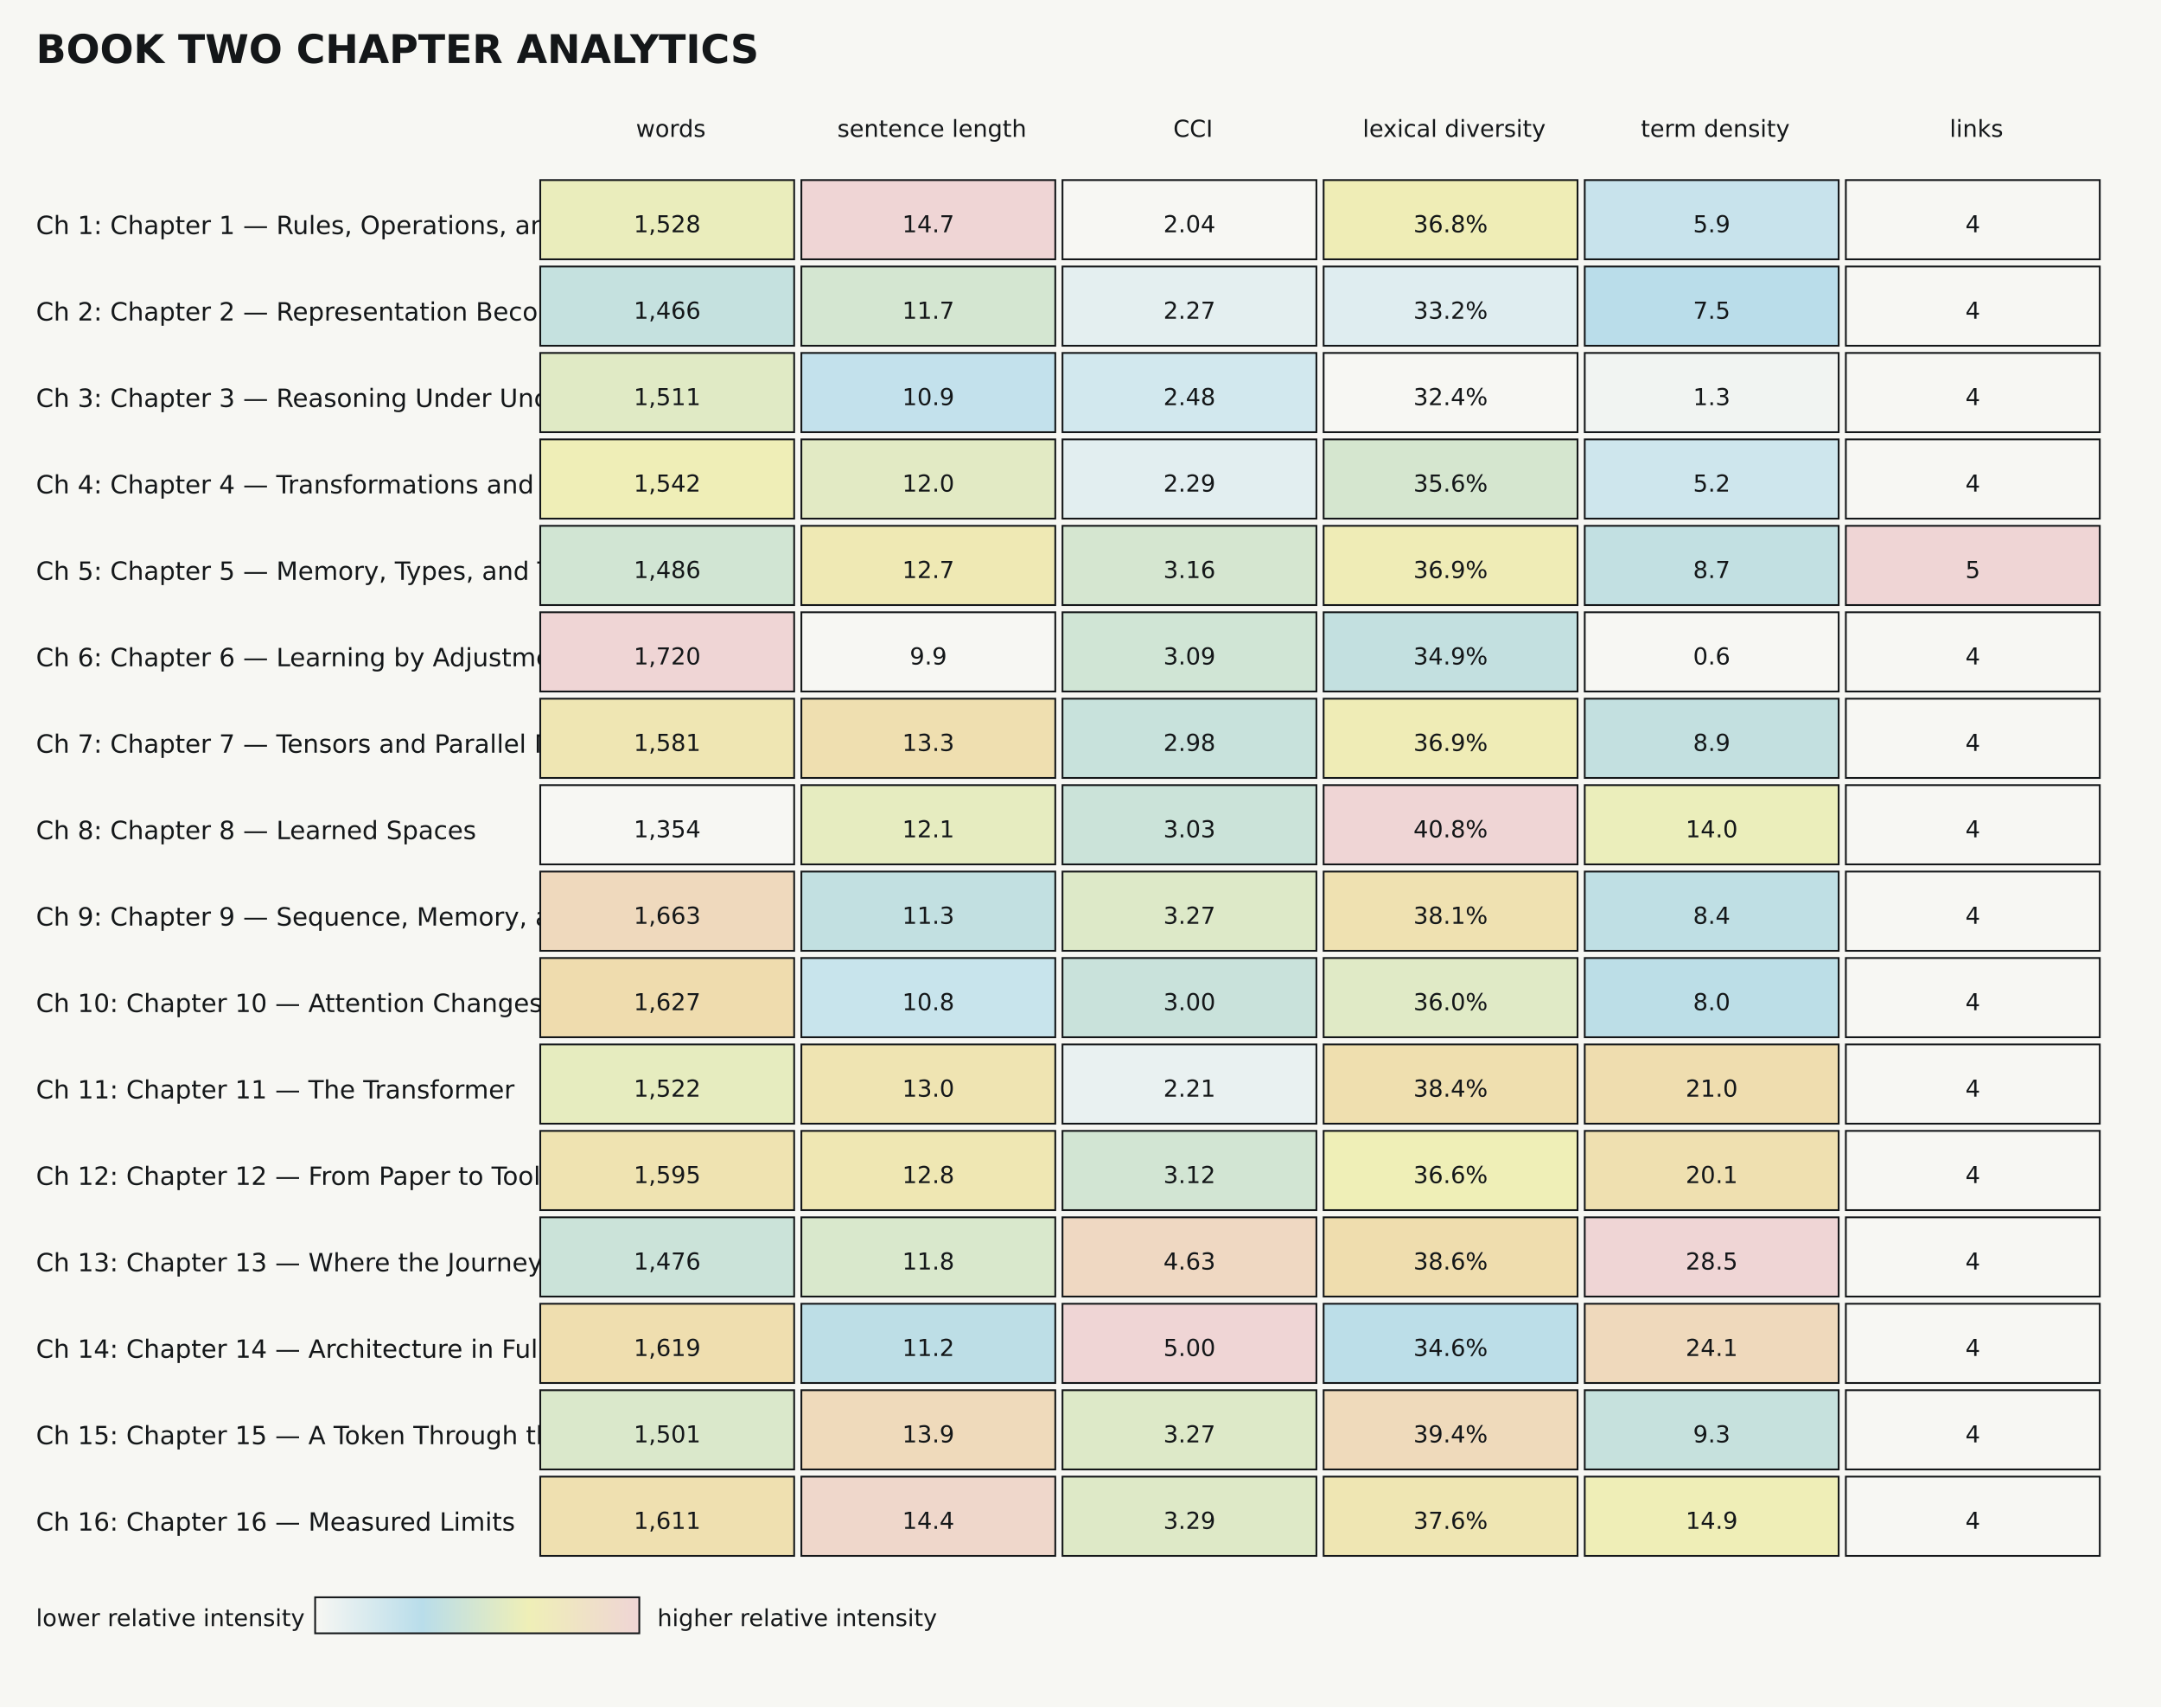
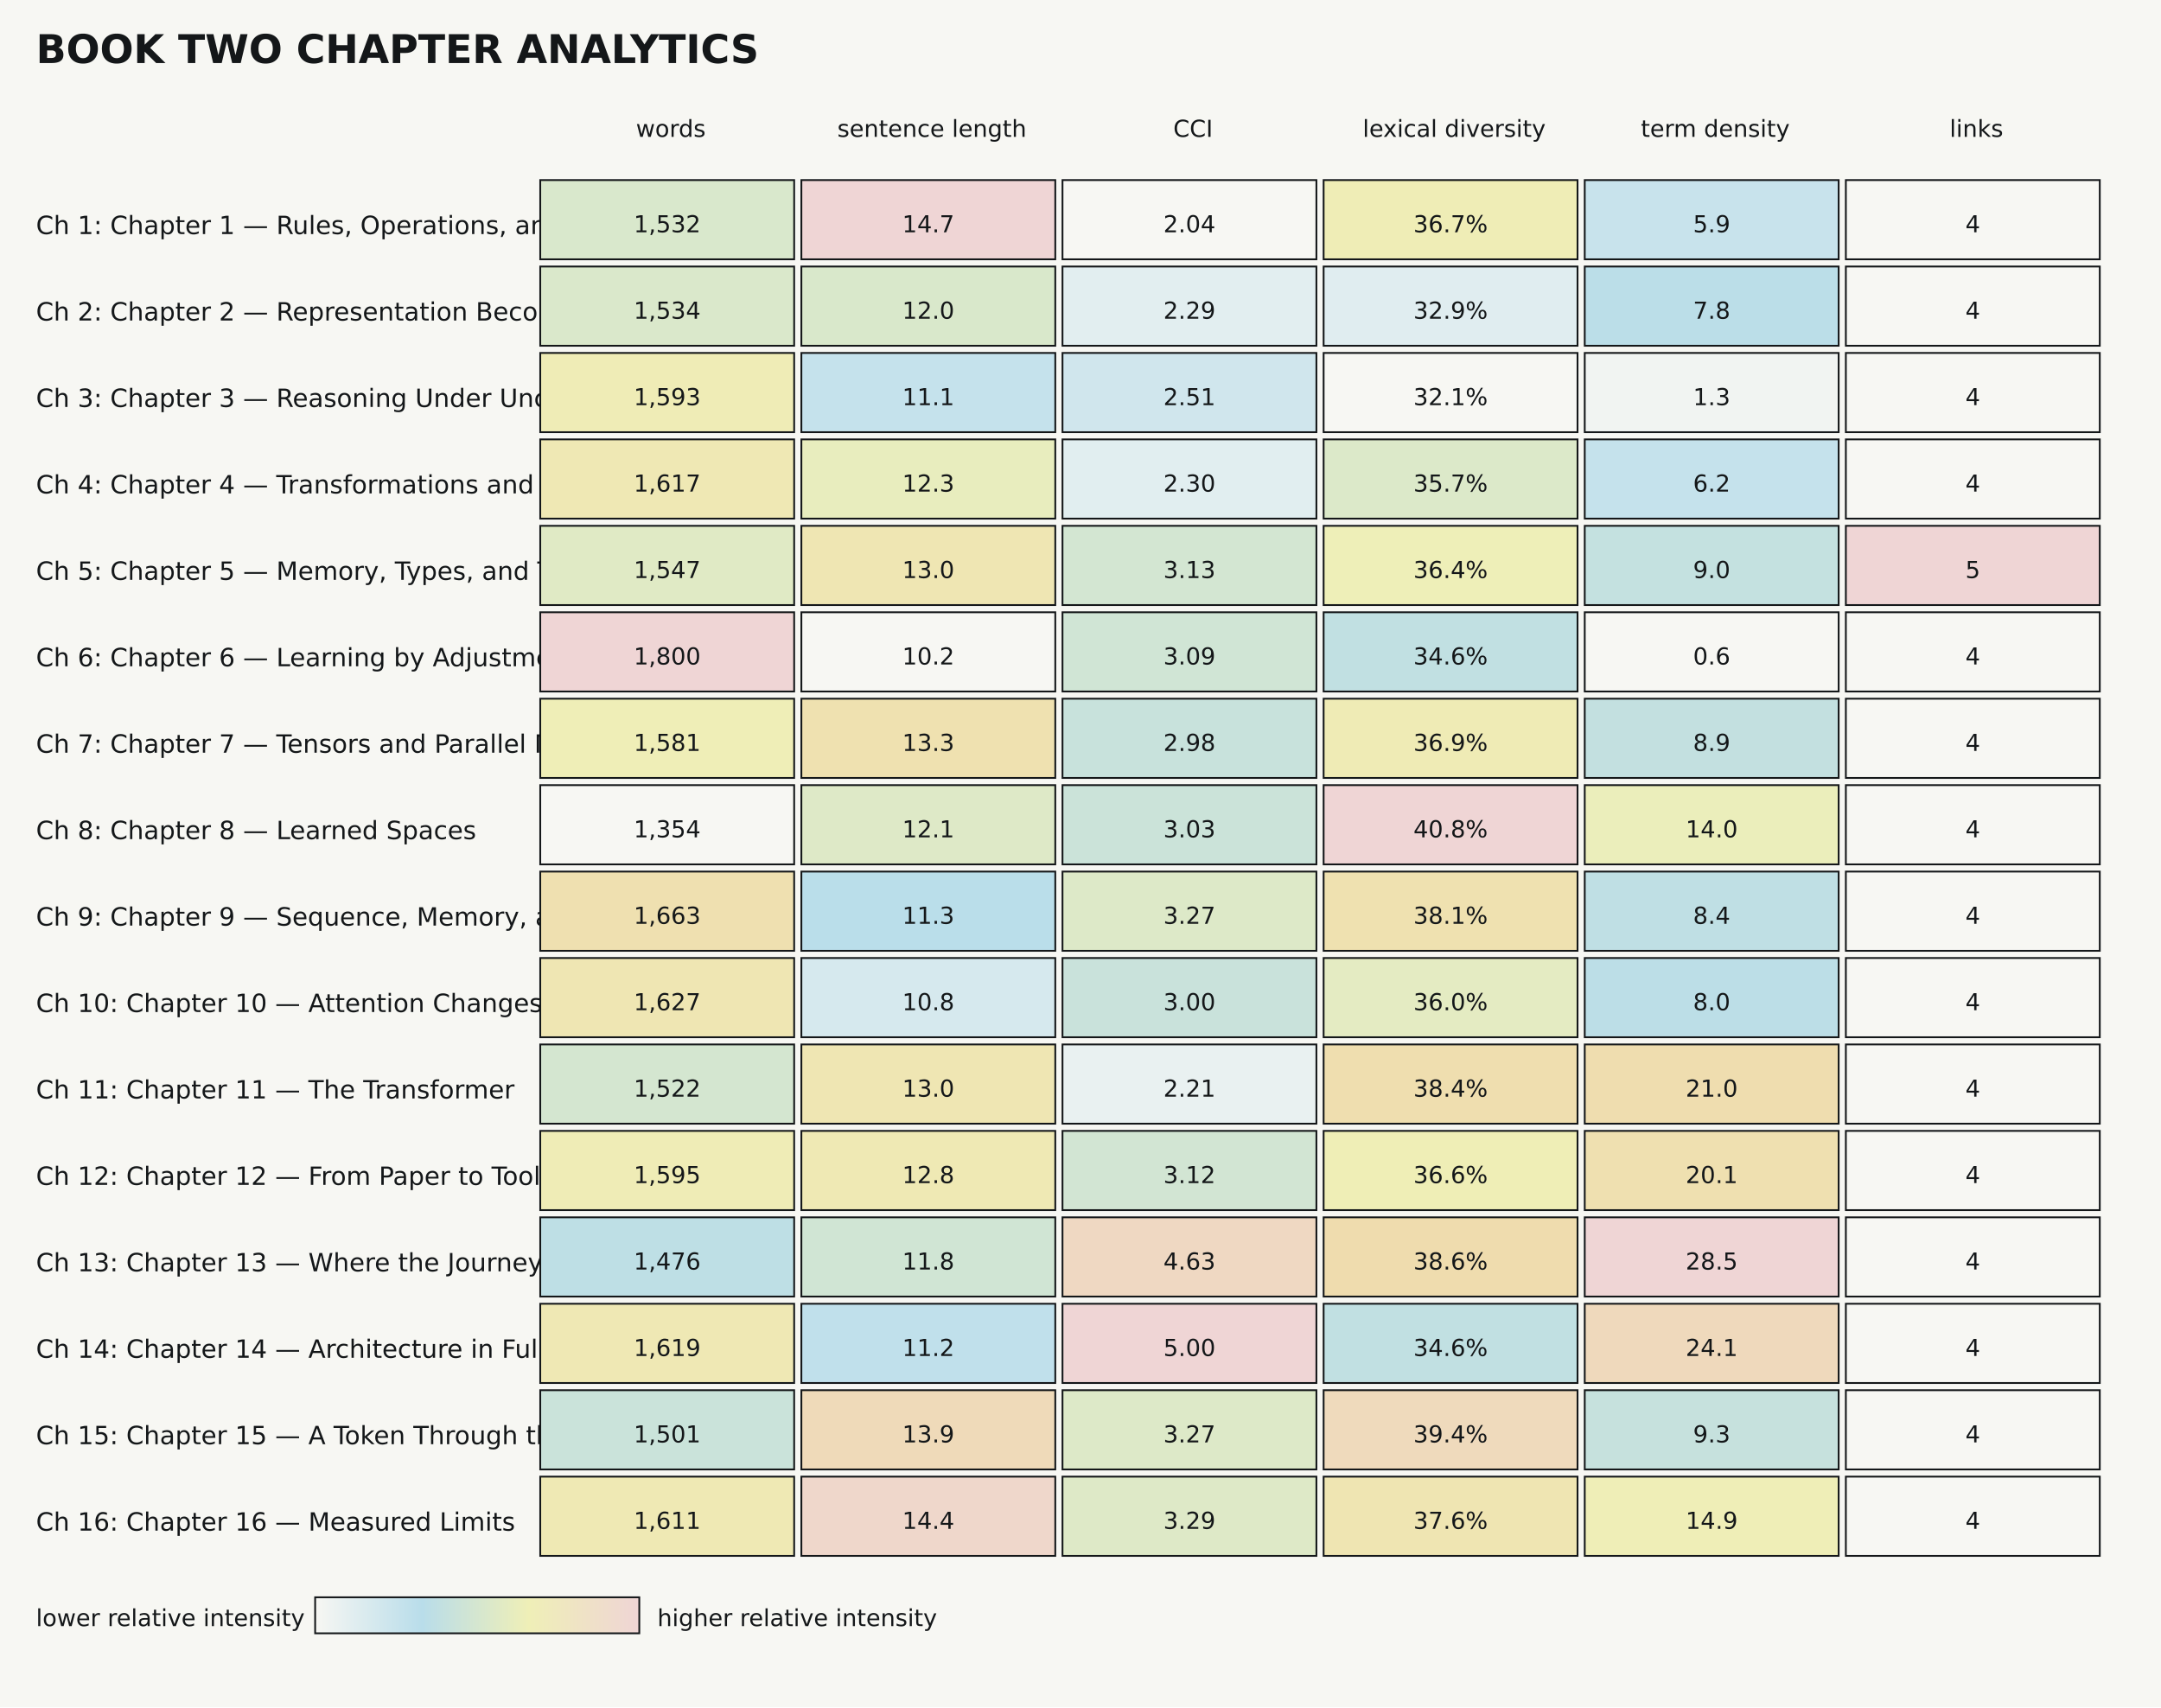
<svg xmlns="http://www.w3.org/2000/svg" width="1200" height="948" viewBox="0 0 1200 948" role="img" aria-labelledby="title desc">
  <rect width="100%" height="100%" fill="#f7f7f3" />
  <g font-family="DejaVu Sans, sans-serif" fill="#141719">
    <text x="20" y="35" font-size="22" font-weight="700">BOOK TWO CHAPTER ANALYTICS</text>
    <text x="372.5" y="76" text-anchor="middle" font-size="13">words</text>
    <text x="517.5" y="76" text-anchor="middle" font-size="13">sentence length</text>
    <text x="662.5" y="76" text-anchor="middle" font-size="13">CCI</text>
    <text x="807.5" y="76" text-anchor="middle" font-size="13">lexical diversity</text>
    <text x="952.5" y="76" text-anchor="middle" font-size="13">term density</text>
    <text x="1097.5" y="76" text-anchor="middle" font-size="13">links</text>
    <text x="20" y="130" font-size="14">Ch 1: Chapter 1 — Rules, Operations, and Programs</text>
-     <rect x="300" y="100" width="141" height="44" fill="#eaedbc" stroke="#141719" stroke-width="1" />
-     <text x="370.5" y="129" text-anchor="middle" font-size="13">1,528</text>
+     <rect x="300" y="100" width="141" height="44" fill="#d9e8cc" stroke="#141719" stroke-width="1" />
+     <text x="370.5" y="129" text-anchor="middle" font-size="13">1,532</text>
    <rect x="445" y="100" width="141" height="44" fill="#efd5d5" stroke="#141719" stroke-width="1" />
    <text x="515.5" y="129" text-anchor="middle" font-size="13">14.7</text>
    <rect x="590" y="100" width="141" height="44" fill="#f7f7f3" stroke="#141719" stroke-width="1" />
    <text x="660.5" y="129" text-anchor="middle" font-size="13">2.04</text>
    <rect x="735" y="100" width="141" height="44" fill="#efedb6" stroke="#141719" stroke-width="1" />
-     <text x="805.5" y="129" text-anchor="middle" font-size="13">36.8%</text>
+     <text x="805.5" y="129" text-anchor="middle" font-size="13">36.7%</text>
    <rect x="880" y="100" width="141" height="44" fill="#c8e3ec" stroke="#141719" stroke-width="1" />
    <text x="950.5" y="129" text-anchor="middle" font-size="13">5.9</text>
    <rect x="1025" y="100" width="141" height="44" fill="#f7f7f3" stroke="#141719" stroke-width="1" />
    <text x="1095.5" y="129" text-anchor="middle" font-size="13">4</text>
    <text x="20" y="178" font-size="14">Ch 2: Chapter 2 — Representation Becomes Numerical</text>
-     <rect x="300" y="148" width="141" height="44" fill="#c5e1df" stroke="#141719" stroke-width="1" />
-     <text x="370.5" y="177" text-anchor="middle" font-size="13">1,466</text>
-     <rect x="445" y="148" width="141" height="44" fill="#d4e6d1" stroke="#141719" stroke-width="1" />
-     <text x="515.5" y="177" text-anchor="middle" font-size="13">11.7</text>
-     <rect x="590" y="148" width="141" height="44" fill="#e4eff0" stroke="#141719" stroke-width="1" />
-     <text x="660.5" y="177" text-anchor="middle" font-size="13">2.27</text>
-     <rect x="735" y="148" width="141" height="44" fill="#dfedf0" stroke="#141719" stroke-width="1" />
-     <text x="805.5" y="177" text-anchor="middle" font-size="13">33.2%</text>
-     <rect x="880" y="148" width="141" height="44" fill="#baddea" stroke="#141719" stroke-width="1" />
-     <text x="950.5" y="177" text-anchor="middle" font-size="13">7.5</text>
+     <rect x="300" y="148" width="141" height="44" fill="#dae8cb" stroke="#141719" stroke-width="1" />
+     <text x="370.5" y="177" text-anchor="middle" font-size="13">1,534</text>
+     <rect x="445" y="148" width="141" height="44" fill="#d9e8cb" stroke="#141719" stroke-width="1" />
+     <text x="515.5" y="177" text-anchor="middle" font-size="13">12.0</text>
+     <rect x="590" y="148" width="141" height="44" fill="#e2eef0" stroke="#141719" stroke-width="1" />
+     <text x="660.5" y="177" text-anchor="middle" font-size="13">2.29</text>
+     <rect x="735" y="148" width="141" height="44" fill="#e0edf0" stroke="#141719" stroke-width="1" />
+     <text x="805.5" y="177" text-anchor="middle" font-size="13">32.9%</text>
+     <rect x="880" y="148" width="141" height="44" fill="#bbdee8" stroke="#141719" stroke-width="1" />
+     <text x="950.5" y="177" text-anchor="middle" font-size="13">7.8</text>
    <rect x="1025" y="148" width="141" height="44" fill="#f7f7f3" stroke="#141719" stroke-width="1" />
    <text x="1095.5" y="177" text-anchor="middle" font-size="13">4</text>
    <text x="20" y="226" font-size="14">Ch 3: Chapter 3 — Reasoning Under Uncertainty</text>
-     <rect x="300" y="196" width="141" height="44" fill="#e0eac5" stroke="#141719" stroke-width="1" />
-     <text x="370.5" y="225" text-anchor="middle" font-size="13">1,511</text>
-     <rect x="445" y="196" width="141" height="44" fill="#c3e1ec" stroke="#141719" stroke-width="1" />
-     <text x="515.5" y="225" text-anchor="middle" font-size="13">10.9</text>
-     <rect x="590" y="196" width="141" height="44" fill="#d2e8ee" stroke="#141719" stroke-width="1" />
-     <text x="660.5" y="225" text-anchor="middle" font-size="13">2.48</text>
+     <rect x="300" y="196" width="141" height="44" fill="#efecb6" stroke="#141719" stroke-width="1" />
+     <text x="370.5" y="225" text-anchor="middle" font-size="13">1,593</text>
+     <rect x="445" y="196" width="141" height="44" fill="#c5e2ec" stroke="#141719" stroke-width="1" />
+     <text x="515.5" y="225" text-anchor="middle" font-size="13">11.1</text>
+     <rect x="590" y="196" width="141" height="44" fill="#d0e6ed" stroke="#141719" stroke-width="1" />
+     <text x="660.5" y="225" text-anchor="middle" font-size="13">2.51</text>
    <rect x="735" y="196" width="141" height="44" fill="#f7f7f3" stroke="#141719" stroke-width="1" />
-     <text x="805.5" y="225" text-anchor="middle" font-size="13">32.4%</text>
+     <text x="805.5" y="225" text-anchor="middle" font-size="13">32.1%</text>
    <rect x="880" y="196" width="141" height="44" fill="#f1f4f2" stroke="#141719" stroke-width="1" />
    <text x="950.5" y="225" text-anchor="middle" font-size="13">1.3</text>
    <rect x="1025" y="196" width="141" height="44" fill="#f7f7f3" stroke="#141719" stroke-width="1" />
    <text x="1095.5" y="225" text-anchor="middle" font-size="13">4</text>
    <text x="20" y="274" font-size="14">Ch 4: Chapter 4 — Transformations and Change</text>
-     <rect x="300" y="244" width="141" height="44" fill="#efeeb7" stroke="#141719" stroke-width="1" />
-     <text x="370.5" y="273" text-anchor="middle" font-size="13">1,542</text>
-     <rect x="445" y="244" width="141" height="44" fill="#e2eac4" stroke="#141719" stroke-width="1" />
-     <text x="515.5" y="273" text-anchor="middle" font-size="13">12.0</text>
-     <rect x="590" y="244" width="141" height="44" fill="#e2eef0" stroke="#141719" stroke-width="1" />
-     <text x="660.5" y="273" text-anchor="middle" font-size="13">2.29</text>
-     <rect x="735" y="244" width="141" height="44" fill="#d5e6cf" stroke="#141719" stroke-width="1" />
-     <text x="805.5" y="273" text-anchor="middle" font-size="13">35.6%</text>
-     <rect x="880" y="244" width="141" height="44" fill="#cee6ed" stroke="#141719" stroke-width="1" />
-     <text x="950.5" y="273" text-anchor="middle" font-size="13">5.2</text>
+     <rect x="300" y="244" width="141" height="44" fill="#efe8b4" stroke="#141719" stroke-width="1" />
+     <text x="370.5" y="273" text-anchor="middle" font-size="13">1,617</text>
+     <rect x="445" y="244" width="141" height="44" fill="#e8edbe" stroke="#141719" stroke-width="1" />
+     <text x="515.5" y="273" text-anchor="middle" font-size="13">12.3</text>
+     <rect x="590" y="244" width="141" height="44" fill="#e1eef0" stroke="#141719" stroke-width="1" />
+     <text x="660.5" y="273" text-anchor="middle" font-size="13">2.30</text>
+     <rect x="735" y="244" width="141" height="44" fill="#dce9c9" stroke="#141719" stroke-width="1" />
+     <text x="805.5" y="273" text-anchor="middle" font-size="13">35.7%</text>
+     <rect x="880" y="244" width="141" height="44" fill="#c5e2ec" stroke="#141719" stroke-width="1" />
+     <text x="950.5" y="273" text-anchor="middle" font-size="13">6.2</text>
    <rect x="1025" y="244" width="141" height="44" fill="#f7f7f3" stroke="#141719" stroke-width="1" />
    <text x="1095.5" y="273" text-anchor="middle" font-size="13">4</text>
    <text x="20" y="322" font-size="14">Ch 5: Chapter 5 — Memory, Types, and Translation</text>
-     <rect x="300" y="292" width="141" height="44" fill="#d1e5d3" stroke="#141719" stroke-width="1" />
-     <text x="370.5" y="321" text-anchor="middle" font-size="13">1,486</text>
-     <rect x="445" y="292" width="141" height="44" fill="#efe9b4" stroke="#141719" stroke-width="1" />
-     <text x="515.5" y="321" text-anchor="middle" font-size="13">12.7</text>
-     <rect x="590" y="292" width="141" height="44" fill="#d5e6d0" stroke="#141719" stroke-width="1" />
-     <text x="660.5" y="321" text-anchor="middle" font-size="13">3.16</text>
-     <rect x="735" y="292" width="141" height="44" fill="#efecb6" stroke="#141719" stroke-width="1" />
-     <text x="805.5" y="321" text-anchor="middle" font-size="13">36.9%</text>
-     <rect x="880" y="292" width="141" height="44" fill="#c2e0e2" stroke="#141719" stroke-width="1" />
-     <text x="950.5" y="321" text-anchor="middle" font-size="13">8.7</text>
+     <rect x="300" y="292" width="141" height="44" fill="#e0eac5" stroke="#141719" stroke-width="1" />
+     <text x="370.5" y="321" text-anchor="middle" font-size="13">1,547</text>
+     <rect x="445" y="292" width="141" height="44" fill="#efe6b3" stroke="#141719" stroke-width="1" />
+     <text x="515.5" y="321" text-anchor="middle" font-size="13">13.0</text>
+     <rect x="590" y="292" width="141" height="44" fill="#d3e6d2" stroke="#141719" stroke-width="1" />
+     <text x="660.5" y="321" text-anchor="middle" font-size="13">3.13</text>
+     <rect x="735" y="292" width="141" height="44" fill="#eeefb8" stroke="#141719" stroke-width="1" />
+     <text x="805.5" y="321" text-anchor="middle" font-size="13">36.4%</text>
+     <rect x="880" y="292" width="141" height="44" fill="#c4e1e0" stroke="#141719" stroke-width="1" />
+     <text x="950.5" y="321" text-anchor="middle" font-size="13">9.0</text>
    <rect x="1025" y="292" width="141" height="44" fill="#efd5d5" stroke="#141719" stroke-width="1" />
    <text x="1095.5" y="321" text-anchor="middle" font-size="13">5</text>
    <text x="20" y="370" font-size="14">Ch 6: Chapter 6 — Learning by Adjustment</text>
    <rect x="300" y="340" width="141" height="44" fill="#efd5d5" stroke="#141719" stroke-width="1" />
-     <text x="370.5" y="369" text-anchor="middle" font-size="13">1,720</text>
+     <text x="370.5" y="369" text-anchor="middle" font-size="13">1,800</text>
    <rect x="445" y="340" width="141" height="44" fill="#f7f7f3" stroke="#141719" stroke-width="1" />
-     <text x="515.5" y="369" text-anchor="middle" font-size="13">9.9</text>
+     <text x="515.5" y="369" text-anchor="middle" font-size="13">10.2</text>
    <rect x="590" y="340" width="141" height="44" fill="#d0e5d5" stroke="#141719" stroke-width="1" />
    <text x="660.5" y="369" text-anchor="middle" font-size="13">3.09</text>
-     <rect x="735" y="340" width="141" height="44" fill="#c3e0e0" stroke="#141719" stroke-width="1" />
-     <text x="805.5" y="369" text-anchor="middle" font-size="13">34.9%</text>
+     <rect x="735" y="340" width="141" height="44" fill="#c1e0e2" stroke="#141719" stroke-width="1" />
+     <text x="805.5" y="369" text-anchor="middle" font-size="13">34.6%</text>
    <rect x="880" y="340" width="141" height="44" fill="#f7f7f3" stroke="#141719" stroke-width="1" />
    <text x="950.5" y="369" text-anchor="middle" font-size="13">0.6</text>
    <rect x="1025" y="340" width="141" height="44" fill="#f7f7f3" stroke="#141719" stroke-width="1" />
    <text x="1095.5" y="369" text-anchor="middle" font-size="13">4</text>
    <text x="20" y="418" font-size="14">Ch 7: Chapter 7 — Tensors and Parallel Machines</text>
-     <rect x="300" y="388" width="141" height="44" fill="#efe6b3" stroke="#141719" stroke-width="1" />
+     <rect x="300" y="388" width="141" height="44" fill="#efeeb7" stroke="#141719" stroke-width="1" />
    <text x="370.5" y="417" text-anchor="middle" font-size="13">1,581</text>
-     <rect x="445" y="388" width="141" height="44" fill="#efdfb0" stroke="#141719" stroke-width="1" />
+     <rect x="445" y="388" width="141" height="44" fill="#efe1b0" stroke="#141719" stroke-width="1" />
    <text x="515.5" y="417" text-anchor="middle" font-size="13">13.3</text>
    <rect x="590" y="388" width="141" height="44" fill="#c8e2dc" stroke="#141719" stroke-width="1" />
    <text x="660.5" y="417" text-anchor="middle" font-size="13">2.98</text>
-     <rect x="735" y="388" width="141" height="44" fill="#efecb6" stroke="#141719" stroke-width="1" />
+     <rect x="735" y="388" width="141" height="44" fill="#efebb5" stroke="#141719" stroke-width="1" />
    <text x="805.5" y="417" text-anchor="middle" font-size="13">36.9%</text>
    <rect x="880" y="388" width="141" height="44" fill="#c3e0e0" stroke="#141719" stroke-width="1" />
    <text x="950.5" y="417" text-anchor="middle" font-size="13">8.9</text>
    <rect x="1025" y="388" width="141" height="44" fill="#f7f7f3" stroke="#141719" stroke-width="1" />
    <text x="1095.5" y="417" text-anchor="middle" font-size="13">4</text>
    <text x="20" y="466" font-size="14">Ch 8: Chapter 8 — Learned Spaces</text>
    <rect x="300" y="436" width="141" height="44" fill="#f7f7f3" stroke="#141719" stroke-width="1" />
    <text x="370.5" y="465" text-anchor="middle" font-size="13">1,354</text>
-     <rect x="445" y="436" width="141" height="44" fill="#e6ecc0" stroke="#141719" stroke-width="1" />
+     <rect x="445" y="436" width="141" height="44" fill="#dee9c7" stroke="#141719" stroke-width="1" />
    <text x="515.5" y="465" text-anchor="middle" font-size="13">12.1</text>
    <rect x="590" y="436" width="141" height="44" fill="#cbe3d9" stroke="#141719" stroke-width="1" />
    <text x="660.5" y="465" text-anchor="middle" font-size="13">3.03</text>
    <rect x="735" y="436" width="141" height="44" fill="#efd5d5" stroke="#141719" stroke-width="1" />
    <text x="805.5" y="465" text-anchor="middle" font-size="13">40.8%</text>
    <rect x="880" y="436" width="141" height="44" fill="#ebeebb" stroke="#141719" stroke-width="1" />
    <text x="950.5" y="465" text-anchor="middle" font-size="13">14.0</text>
    <rect x="1025" y="436" width="141" height="44" fill="#f7f7f3" stroke="#141719" stroke-width="1" />
    <text x="1095.5" y="465" text-anchor="middle" font-size="13">4</text>
    <text x="20" y="514" font-size="14">Ch 9: Chapter 9 — Sequence, Memory, and Runtime</text>
-     <rect x="300" y="484" width="141" height="44" fill="#efd9bd" stroke="#141719" stroke-width="1" />
+     <rect x="300" y="484" width="141" height="44" fill="#efe0b0" stroke="#141719" stroke-width="1" />
    <text x="370.5" y="513" text-anchor="middle" font-size="13">1,663</text>
-     <rect x="445" y="484" width="141" height="44" fill="#c2e0e1" stroke="#141719" stroke-width="1" />
+     <rect x="445" y="484" width="141" height="44" fill="#badeea" stroke="#141719" stroke-width="1" />
    <text x="515.5" y="513" text-anchor="middle" font-size="13">11.3</text>
    <rect x="590" y="484" width="141" height="44" fill="#dde9c8" stroke="#141719" stroke-width="1" />
    <text x="660.5" y="513" text-anchor="middle" font-size="13">3.27</text>
-     <rect x="735" y="484" width="141" height="44" fill="#efe1b1" stroke="#141719" stroke-width="1" />
+     <rect x="735" y="484" width="141" height="44" fill="#efe1b0" stroke="#141719" stroke-width="1" />
    <text x="805.5" y="513" text-anchor="middle" font-size="13">38.1%</text>
    <rect x="880" y="484" width="141" height="44" fill="#bfdfe4" stroke="#141719" stroke-width="1" />
    <text x="950.5" y="513" text-anchor="middle" font-size="13">8.4</text>
    <rect x="1025" y="484" width="141" height="44" fill="#f7f7f3" stroke="#141719" stroke-width="1" />
    <text x="1095.5" y="513" text-anchor="middle" font-size="13">4</text>
    <text x="20" y="562" font-size="14">Ch 10: Chapter 10 — Attention Changes the Path</text>
-     <rect x="300" y="532" width="141" height="44" fill="#efdcae" stroke="#141719" stroke-width="1" />
+     <rect x="300" y="532" width="141" height="44" fill="#efe6b3" stroke="#141719" stroke-width="1" />
    <text x="370.5" y="561" text-anchor="middle" font-size="13">1,627</text>
-     <rect x="445" y="532" width="141" height="44" fill="#c8e4ec" stroke="#141719" stroke-width="1" />
+     <rect x="445" y="532" width="141" height="44" fill="#d6e9ee" stroke="#141719" stroke-width="1" />
    <text x="515.5" y="561" text-anchor="middle" font-size="13">10.8</text>
    <rect x="590" y="532" width="141" height="44" fill="#c9e2db" stroke="#141719" stroke-width="1" />
    <text x="660.5" y="561" text-anchor="middle" font-size="13">3.00</text>
-     <rect x="735" y="532" width="141" height="44" fill="#e0eac6" stroke="#141719" stroke-width="1" />
+     <rect x="735" y="532" width="141" height="44" fill="#e4ebc2" stroke="#141719" stroke-width="1" />
    <text x="805.5" y="561" text-anchor="middle" font-size="13">36.0%</text>
    <rect x="880" y="532" width="141" height="44" fill="#bcdee7" stroke="#141719" stroke-width="1" />
    <text x="950.5" y="561" text-anchor="middle" font-size="13">8.0</text>
    <rect x="1025" y="532" width="141" height="44" fill="#f7f7f3" stroke="#141719" stroke-width="1" />
    <text x="1095.5" y="561" text-anchor="middle" font-size="13">4</text>
    <text x="20" y="610" font-size="14">Ch 11: Chapter 11 — The Transformer</text>
-     <rect x="300" y="580" width="141" height="44" fill="#e6ecbf" stroke="#141719" stroke-width="1" />
+     <rect x="300" y="580" width="141" height="44" fill="#d4e6d0" stroke="#141719" stroke-width="1" />
    <text x="370.5" y="609" text-anchor="middle" font-size="13">1,522</text>
-     <rect x="445" y="580" width="141" height="44" fill="#efe4b2" stroke="#141719" stroke-width="1" />
+     <rect x="445" y="580" width="141" height="44" fill="#efe6b3" stroke="#141719" stroke-width="1" />
    <text x="515.5" y="609" text-anchor="middle" font-size="13">13.0</text>
    <rect x="590" y="580" width="141" height="44" fill="#e9f1f1" stroke="#141719" stroke-width="1" />
    <text x="660.5" y="609" text-anchor="middle" font-size="13">2.21</text>
-     <rect x="735" y="580" width="141" height="44" fill="#efdfaf" stroke="#141719" stroke-width="1" />
+     <rect x="735" y="580" width="141" height="44" fill="#efdeaf" stroke="#141719" stroke-width="1" />
    <text x="805.5" y="609" text-anchor="middle" font-size="13">38.4%</text>
    <rect x="880" y="580" width="141" height="44" fill="#efddaf" stroke="#141719" stroke-width="1" />
    <text x="950.5" y="609" text-anchor="middle" font-size="13">21.0</text>
    <rect x="1025" y="580" width="141" height="44" fill="#f7f7f3" stroke="#141719" stroke-width="1" />
    <text x="1095.5" y="609" text-anchor="middle" font-size="13">4</text>
    <text x="20" y="658" font-size="14">Ch 12: Chapter 12 — From Paper to Tool</text>
-     <rect x="300" y="628" width="141" height="44" fill="#efe3b1" stroke="#141719" stroke-width="1" />
+     <rect x="300" y="628" width="141" height="44" fill="#efecb6" stroke="#141719" stroke-width="1" />
    <text x="370.5" y="657" text-anchor="middle" font-size="13">1,595</text>
-     <rect x="445" y="628" width="141" height="44" fill="#efe7b3" stroke="#141719" stroke-width="1" />
+     <rect x="445" y="628" width="141" height="44" fill="#efe9b4" stroke="#141719" stroke-width="1" />
    <text x="515.5" y="657" text-anchor="middle" font-size="13">12.8</text>
    <rect x="590" y="628" width="141" height="44" fill="#d2e5d3" stroke="#141719" stroke-width="1" />
    <text x="660.5" y="657" text-anchor="middle" font-size="13">3.12</text>
-     <rect x="735" y="628" width="141" height="44" fill="#efefb7" stroke="#141719" stroke-width="1" />
+     <rect x="735" y="628" width="141" height="44" fill="#efeeb6" stroke="#141719" stroke-width="1" />
    <text x="805.5" y="657" text-anchor="middle" font-size="13">36.6%</text>
    <rect x="880" y="628" width="141" height="44" fill="#efe0b0" stroke="#141719" stroke-width="1" />
    <text x="950.5" y="657" text-anchor="middle" font-size="13">20.1</text>
    <rect x="1025" y="628" width="141" height="44" fill="#f7f7f3" stroke="#141719" stroke-width="1" />
    <text x="1095.5" y="657" text-anchor="middle" font-size="13">4</text>
    <text x="20" y="706" font-size="14">Ch 13: Chapter 13 — Where the Journeys Meet</text>
-     <rect x="300" y="676" width="141" height="44" fill="#cbe3d9" stroke="#141719" stroke-width="1" />
+     <rect x="300" y="676" width="141" height="44" fill="#bedfe5" stroke="#141719" stroke-width="1" />
    <text x="370.5" y="705" text-anchor="middle" font-size="13">1,476</text>
-     <rect x="445" y="676" width="141" height="44" fill="#d9e8cc" stroke="#141719" stroke-width="1" />
+     <rect x="445" y="676" width="141" height="44" fill="#d0e5d4" stroke="#141719" stroke-width="1" />
    <text x="515.5" y="705" text-anchor="middle" font-size="13">11.8</text>
    <rect x="590" y="676" width="141" height="44" fill="#efd8c2" stroke="#141719" stroke-width="1" />
    <text x="660.5" y="705" text-anchor="middle" font-size="13">4.63</text>
-     <rect x="735" y="676" width="141" height="44" fill="#efddae" stroke="#141719" stroke-width="1" />
+     <rect x="735" y="676" width="141" height="44" fill="#efdcae" stroke="#141719" stroke-width="1" />
    <text x="805.5" y="705" text-anchor="middle" font-size="13">38.6%</text>
    <rect x="880" y="676" width="141" height="44" fill="#efd5d5" stroke="#141719" stroke-width="1" />
    <text x="950.5" y="705" text-anchor="middle" font-size="13">28.5</text>
    <rect x="1025" y="676" width="141" height="44" fill="#f7f7f3" stroke="#141719" stroke-width="1" />
    <text x="1095.5" y="705" text-anchor="middle" font-size="13">4</text>
    <text x="20" y="754" font-size="14">Ch 14: Chapter 14 — Architecture in Full</text>
-     <rect x="300" y="724" width="141" height="44" fill="#efdeaf" stroke="#141719" stroke-width="1" />
+     <rect x="300" y="724" width="141" height="44" fill="#efe8b4" stroke="#141719" stroke-width="1" />
    <text x="370.5" y="753" text-anchor="middle" font-size="13">1,619</text>
-     <rect x="445" y="724" width="141" height="44" fill="#bddee6" stroke="#141719" stroke-width="1" />
+     <rect x="445" y="724" width="141" height="44" fill="#c0e0eb" stroke="#141719" stroke-width="1" />
    <text x="515.5" y="753" text-anchor="middle" font-size="13">11.2</text>
    <rect x="590" y="724" width="141" height="44" fill="#efd5d5" stroke="#141719" stroke-width="1" />
    <text x="660.5" y="753" text-anchor="middle" font-size="13">5.00</text>
-     <rect x="735" y="724" width="141" height="44" fill="#bcdee8" stroke="#141719" stroke-width="1" />
+     <rect x="735" y="724" width="141" height="44" fill="#c1e0e2" stroke="#141719" stroke-width="1" />
    <text x="805.5" y="753" text-anchor="middle" font-size="13">34.6%</text>
    <rect x="880" y="724" width="141" height="44" fill="#efd9bc" stroke="#141719" stroke-width="1" />
    <text x="950.5" y="753" text-anchor="middle" font-size="13">24.1</text>
    <rect x="1025" y="724" width="141" height="44" fill="#f7f7f3" stroke="#141719" stroke-width="1" />
    <text x="1095.5" y="753" text-anchor="middle" font-size="13">4</text>
    <text x="20" y="802" font-size="14">Ch 15: Chapter 15 — A Token Through the Machine</text>
-     <rect x="300" y="772" width="141" height="44" fill="#dae8cb" stroke="#141719" stroke-width="1" />
+     <rect x="300" y="772" width="141" height="44" fill="#cae3da" stroke="#141719" stroke-width="1" />
    <text x="370.5" y="801" text-anchor="middle" font-size="13">1,501</text>
-     <rect x="445" y="772" width="141" height="44" fill="#efdabb" stroke="#141719" stroke-width="1" />
+     <rect x="445" y="772" width="141" height="44" fill="#efdab9" stroke="#141719" stroke-width="1" />
    <text x="515.5" y="801" text-anchor="middle" font-size="13">13.9</text>
    <rect x="590" y="772" width="141" height="44" fill="#dde9c8" stroke="#141719" stroke-width="1" />
    <text x="660.5" y="801" text-anchor="middle" font-size="13">3.27</text>
-     <rect x="735" y="772" width="141" height="44" fill="#efdabb" stroke="#141719" stroke-width="1" />
+     <rect x="735" y="772" width="141" height="44" fill="#efdabc" stroke="#141719" stroke-width="1" />
    <text x="805.5" y="801" text-anchor="middle" font-size="13">39.4%</text>
    <rect x="880" y="772" width="141" height="44" fill="#c6e1dd" stroke="#141719" stroke-width="1" />
    <text x="950.5" y="801" text-anchor="middle" font-size="13">9.3</text>
    <rect x="1025" y="772" width="141" height="44" fill="#f7f7f3" stroke="#141719" stroke-width="1" />
    <text x="1095.5" y="801" text-anchor="middle" font-size="13">4</text>
    <text x="20" y="850" font-size="14">Ch 16: Chapter 16 — Measured Limits</text>
-     <rect x="300" y="820" width="141" height="44" fill="#efe0b0" stroke="#141719" stroke-width="1" />
+     <rect x="300" y="820" width="141" height="44" fill="#efe9b4" stroke="#141719" stroke-width="1" />
    <text x="370.5" y="849" text-anchor="middle" font-size="13">1,611</text>
    <rect x="445" y="820" width="141" height="44" fill="#efd7cb" stroke="#141719" stroke-width="1" />
    <text x="515.5" y="849" text-anchor="middle" font-size="13">14.4</text>
    <rect x="590" y="820" width="141" height="44" fill="#dee9c7" stroke="#141719" stroke-width="1" />
    <text x="660.5" y="849" text-anchor="middle" font-size="13">3.29</text>
-     <rect x="735" y="820" width="141" height="44" fill="#efe6b3" stroke="#141719" stroke-width="1" />
+     <rect x="735" y="820" width="141" height="44" fill="#efe5b2" stroke="#141719" stroke-width="1" />
    <text x="805.5" y="849" text-anchor="middle" font-size="13">37.6%</text>
    <rect x="880" y="820" width="141" height="44" fill="#efeeb7" stroke="#141719" stroke-width="1" />
    <text x="950.5" y="849" text-anchor="middle" font-size="13">14.9</text>
    <rect x="1025" y="820" width="141" height="44" fill="#f7f7f3" stroke="#141719" stroke-width="1" />
    <text x="1095.5" y="849" text-anchor="middle" font-size="13">4</text>
    <text x="20" y="903" font-size="13">lower relative intensity</text>
    <rect x="175" y="887" width="180" height="20" fill="url(#scale)" stroke="#141719" stroke-width="1" />
    <text x="365" y="903" font-size="13">higher relative intensity</text>
  </g>
  <defs>
    <linearGradient id="scale">
      <stop offset="0" stop-color="#f7f7f3" />
      <stop offset="0.33" stop-color="#b9ddea" />
      <stop offset="0.66" stop-color="#efefb7" />
      <stop offset="1" stop-color="#efd5d5" />
    </linearGradient>
  </defs>
</svg>
